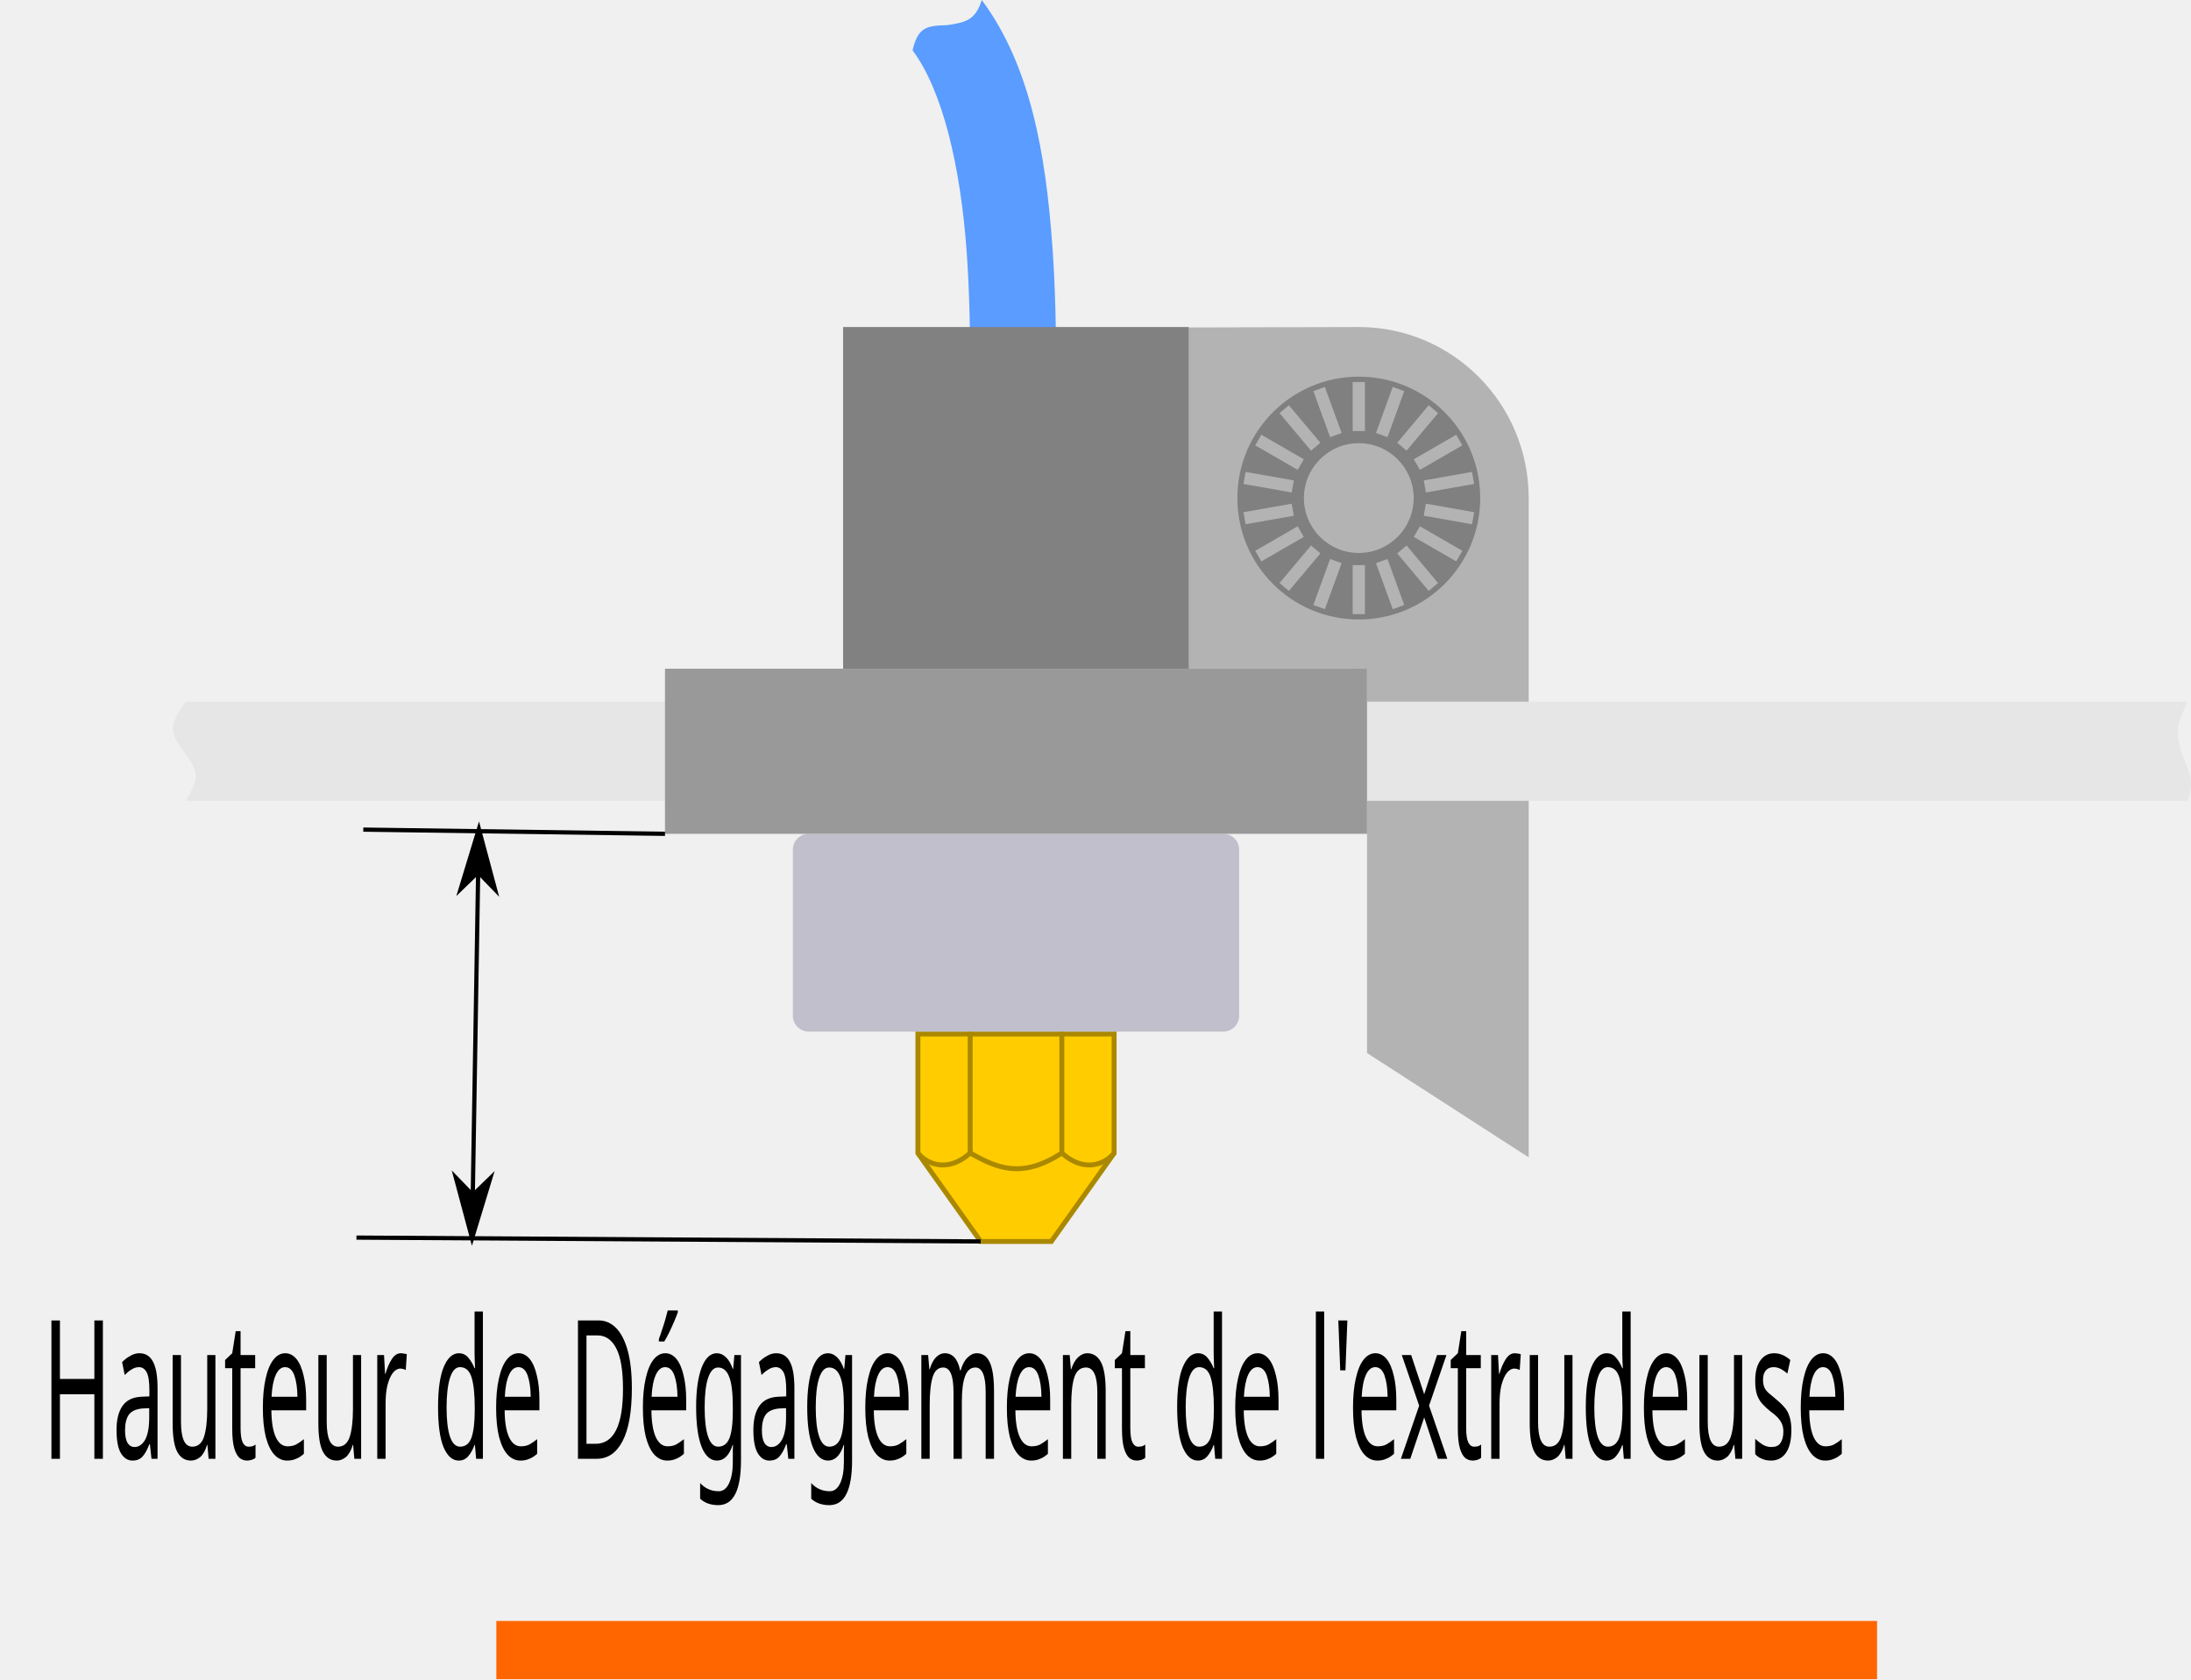
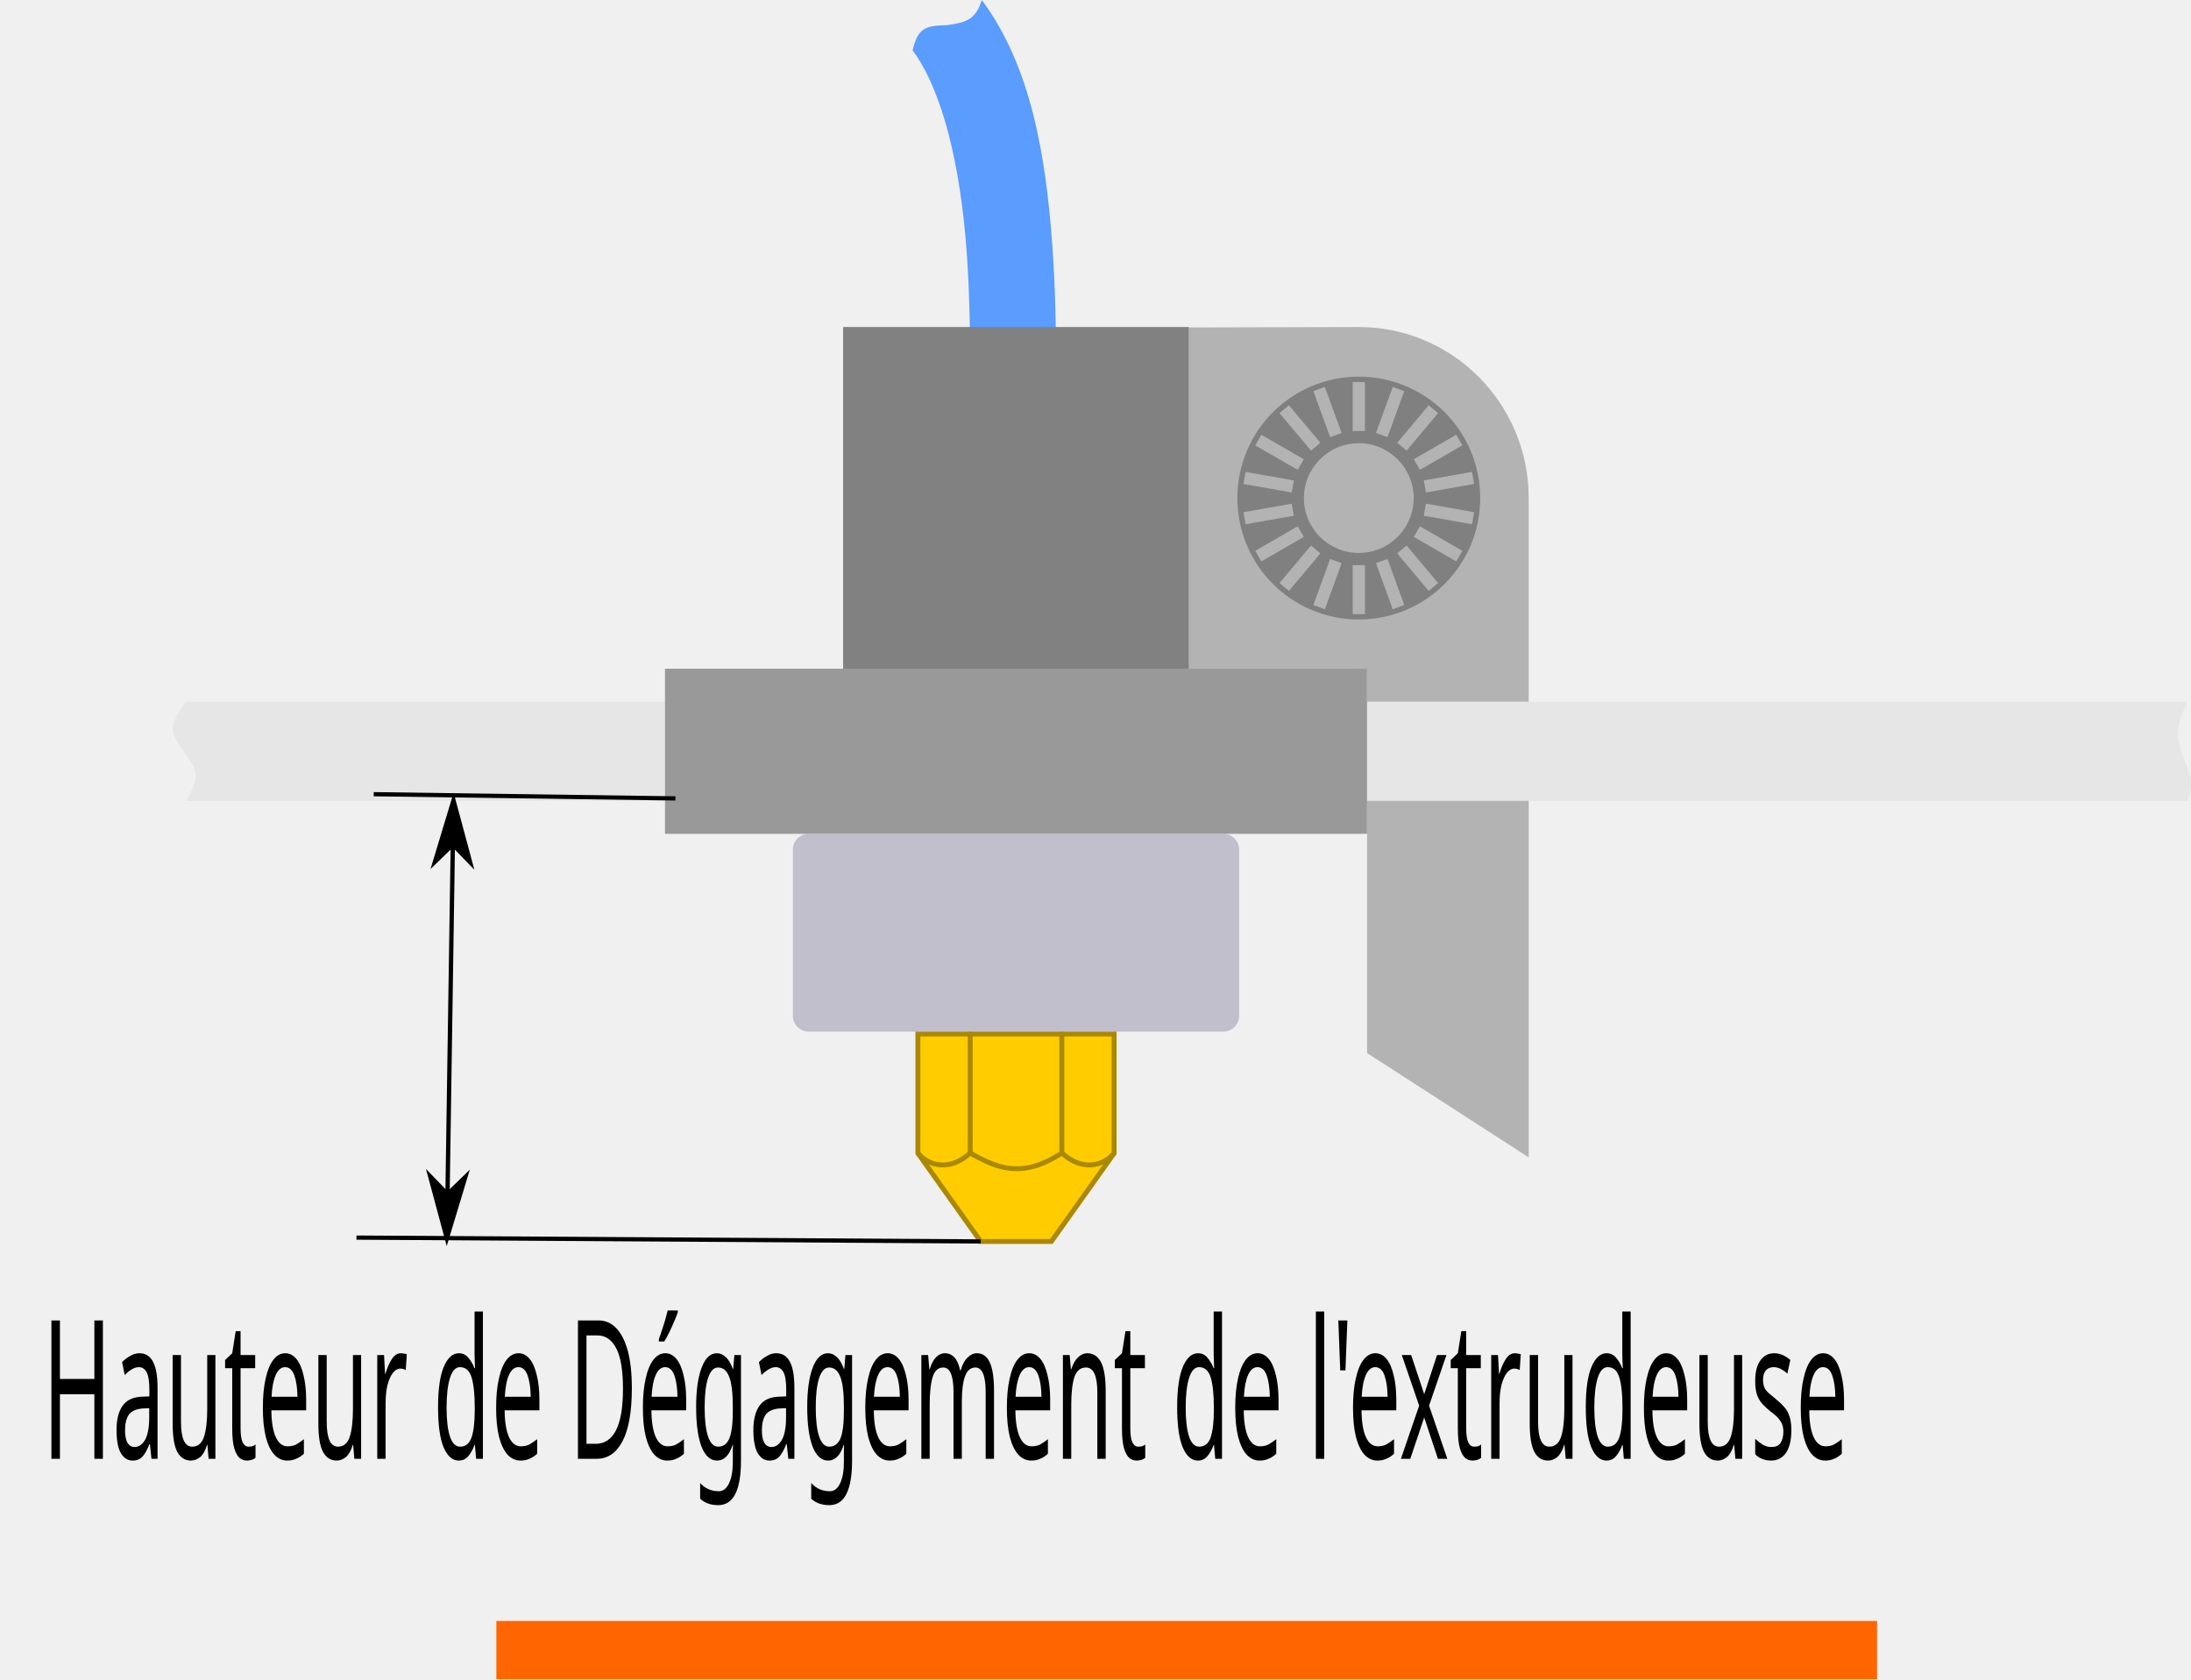
<svg xmlns="http://www.w3.org/2000/svg" xmlns:ns1="http://www.openswatchbook.org/uri/2009/osb" id="svg853" version="1.1" viewBox="0 0 137.495 105.38" height="105.38mm" width="137.495mm">
  <defs id="defs847">
    <marker style="overflow:visible" id="Arrow1Lend" refX="0" refY="0" orient="auto">
      <path transform="matrix(-0.8,0,0,-0.8,-10,0)" style="fill:#000000;fill-opacity:1;fill-rule:evenodd;stroke:#000000;stroke-width:1pt;stroke-opacity:1" d="M 0,0 5,-5 -12.5,0 5,5 Z" id="path2542" />
    </marker>
    <marker style="overflow:visible" id="marker8998" refX="0" refY="0" orient="auto">
      <path transform="matrix(-0.3,0,0,-0.3,0.69,0)" d="M 8.719,4.034 -2.207,0.016 8.719,-4.002 c -1.745,2.372 -1.735,5.617 -6e-7,8.035 z" style="fill:#ffffff;fill-opacity:1;fill-rule:evenodd;stroke:#ffffff;stroke-width:0.625;stroke-linejoin:round;stroke-opacity:1" id="path8996" />
    </marker>
    <marker style="overflow:visible" id="marker8994" refX="0" refY="0" orient="auto">
      <path transform="matrix(0.3,0,0,0.3,-0.69,0)" d="M 8.719,4.034 -2.207,0.016 8.719,-4.002 c -1.745,2.372 -1.735,5.617 -6e-7,8.035 z" style="fill:#ffffff;fill-opacity:1;fill-rule:evenodd;stroke:#ffffff;stroke-width:0.625;stroke-linejoin:round;stroke-opacity:1" id="path8992" />
    </marker>
    <marker style="overflow:visible" id="marker9000" refX="0" refY="0" orient="auto">
      <path transform="matrix(-0.3,0,0,-0.3,0.69,0)" d="M 8.719,4.034 -2.207,0.016 8.719,-4.002 c -1.745,2.372 -1.735,5.617 -6e-7,8.035 z" style="fill:#ffffff;fill-opacity:1;fill-rule:evenodd;stroke:#ffffff;stroke-width:0.625;stroke-linejoin:round;stroke-opacity:1" id="path8998" />
    </marker>
    <marker style="overflow:visible" id="marker8918" refX="0" refY="0" orient="auto">
      <path transform="matrix(0.3,0,0,0.3,-0.69,0)" d="M 8.719,4.034 -2.207,0.016 8.719,-4.002 c -1.745,2.372 -1.735,5.617 -6e-7,8.035 z" style="fill:#ffffff;fill-opacity:1;fill-rule:evenodd;stroke:#ffffff;stroke-width:0.625;stroke-linejoin:round;stroke-opacity:1" id="path8916" />
    </marker>
    <marker orient="auto" refY="0" refX="0" id="Arrow2Mend" style="overflow:visible">
      <path id="path4839" style="fill:#ff0000;fill-opacity:1;fill-rule:evenodd;stroke:#ff0000;stroke-width:0.625;stroke-linejoin:round;stroke-opacity:1" d="M 8.719,4.034 -2.207,0.016 8.719,-4.002 c -1.745,2.372 -1.735,5.617 -6e-7,8.035 z" transform="scale(-0.6)" />
    </marker>
    <marker orient="auto" refY="0" refX="0" id="Arrow2Mstart" style="overflow:visible">
      <path id="path4836" style="fill:#ff0000;fill-opacity:1;fill-rule:evenodd;stroke:#ff0000;stroke-width:0.625;stroke-linejoin:round;stroke-opacity:1" d="M 8.719,4.034 -2.207,0.016 8.719,-4.002 c -1.745,2.372 -1.735,5.617 -6e-7,8.035 z" transform="scale(0.6)" />
    </marker>
    <marker orient="auto" refY="0" refX="0" id="marker5160" style="overflow:visible">
      <path id="path5158" d="M 0,0 5,-5 -12.5,0 5,5 Z" style="fill:#ff0000;fill-opacity:1;fill-rule:evenodd;stroke:#ff0000;stroke-width:1pt;stroke-opacity:1" transform="matrix(0.4,0,0,0.4,4,0)" />
    </marker>
    <marker orient="auto" refY="0" refX="0" id="Arrow1Mend" style="overflow:visible">
      <path id="path4821" d="M 0,0 5,-5 -12.5,0 5,5 Z" style="fill:#ff0000;fill-opacity:1;fill-rule:evenodd;stroke:#ff0000;stroke-width:1pt;stroke-opacity:1" transform="matrix(-0.4,0,0,-0.4,-4,0)" />
    </marker>
    <marker orient="auto" refY="0" refX="0" id="Arrow1Mstart" style="overflow:visible">
      <path id="path4818" d="M 0,0 5,-5 -12.5,0 5,5 Z" style="fill:#ff0000;fill-opacity:1;fill-rule:evenodd;stroke:#ff0000;stroke-width:1pt;stroke-opacity:1" transform="matrix(0.4,0,0,0.4,4,0)" />
    </marker>
    <marker orient="auto" refY="0" refX="0" id="Arrow1Lstart" style="overflow:visible">
      <path id="path4812" d="M 0,0 5,-5 -12.5,0 5,5 Z" style="fill:#000000;fill-opacity:1;fill-rule:evenodd;stroke:#000000;stroke-width:1pt;stroke-opacity:1" transform="matrix(0.8,0,0,0.8,10,0)" />
    </marker>
    <marker orient="auto" refY="0" refX="0" id="DotL" style="overflow:visible">
      <path id="path1538" d="m -2.5,-1 c 0,2.76 -2.24,5 -5,5 -2.76,0 -5,-2.24 -5,-5 0,-2.76 2.24,-5 5,-5 2.76,0 5,2.24 5,5 z" style="fill:#4d4d4d;fill-opacity:1;fill-rule:evenodd;stroke:#4d4d4d;stroke-width:1pt;stroke-opacity:1" transform="matrix(0.8,0,0,0.8,5.92,0.8)" />
    </marker>
    <marker style="overflow:visible" refY="0" refX="0" orient="auto" id="DistanceX">
      <path id="path836" style="stroke:#000000;stroke-width:0.5" d="M 3,-3 -3,3 M 0,-5 V 5" />
    </marker>
    <pattern y="0" x="0" width="8" patternUnits="userSpaceOnUse" id="Hatch" height="8">
      <path id="path839" stroke-width="0.25" stroke="#000000" linecap="square" d="M8 4 l-4,4" />
      <path id="path841" stroke-width="0.25" stroke="#000000" linecap="square" d="M6 2 l-4,4" />
      <path id="path843" stroke-width="0.25" stroke="#000000" linecap="square" d="M4 0 l-4,4" />
    </pattern>
    <symbol id="*MODEL_SPACE" />
    <symbol id="*PAPER_SPACE" />
    <marker id="DistanceX-1" orient="auto" refX="0" refY="0" style="overflow:visible">
      <path d="M 3,-3 -3,3 M 0,-5 V 5" style="stroke:#000000;stroke-width:0.5" id="path7369" />
    </marker>
    <pattern height="8" id="Hatch-4" patternUnits="userSpaceOnUse" width="8" x="0" y="0">
      <path d="M8 4 l-4,4" linecap="square" stroke="#000000" stroke-width="0.25" id="path7372" />
      <path d="M6 2 l-4,4" linecap="square" stroke="#000000" stroke-width="0.25" id="path7374" />
      <path d="M4 0 l-4,4" linecap="square" stroke="#000000" stroke-width="0.25" id="path7376" />
    </pattern>
    <symbol id="*MODEL_SPACE-9" />
    <symbol id="*PAPER_SPACE-1" />
    <linearGradient id="linearGradient2050" ns1:paint="solid">
      <stop style="stop-color:#cccccc;stop-opacity:1;" offset="0" id="stop2048" />
    </linearGradient>
    <marker style="overflow:visible" id="marker9992" refX="0" refY="0" orient="auto">
      <path transform="matrix(-0.3,0,0,-0.3,0.69,0)" d="M 8.719,4.034 -2.207,0.016 8.719,-4.002 c -1.745,2.372 -1.735,5.617 -6e-7,8.035 z" style="fill:#ffffff;fill-opacity:1;fill-rule:evenodd;stroke:#ffffff;stroke-width:0.625;stroke-linejoin:round;stroke-opacity:1" id="path9990" />
    </marker>
    <marker style="overflow:visible" id="marker9898" refX="0" refY="0" orient="auto">
      <path transform="matrix(0.3,0,0,0.3,-0.69,0)" d="M 8.719,4.034 -2.207,0.016 8.719,-4.002 c -1.745,2.372 -1.735,5.617 -6e-7,8.035 z" style="fill:#ffffff;fill-opacity:1;fill-rule:evenodd;stroke:#ffffff;stroke-width:0.625;stroke-linejoin:round;stroke-opacity:1" id="path9896" />
    </marker>
    <marker style="overflow:visible" id="marker9000-8" refX="0" refY="0" orient="auto">
      <path transform="matrix(-0.3,0,0,-0.3,0.69,0)" d="M 8.719,4.034 -2.207,0.016 8.719,-4.002 c -1.745,2.372 -1.735,5.617 -6e-7,8.035 z" style="fill:#ffffff;fill-opacity:1;fill-rule:evenodd;stroke:#ffffff;stroke-width:0.625;stroke-linejoin:round;stroke-opacity:1" id="path8998-0" />
    </marker>
    <marker style="overflow:visible" id="marker8918-2" refX="0" refY="0" orient="auto">
      <path transform="matrix(0.3,0,0,0.3,-0.69,0)" d="M 8.719,4.034 -2.207,0.016 8.719,-4.002 c -1.745,2.372 -1.735,5.617 -6e-7,8.035 z" style="fill:#ffffff;fill-opacity:1;fill-rule:evenodd;stroke:#ffffff;stroke-width:0.625;stroke-linejoin:round;stroke-opacity:1" id="path8916-4" />
    </marker>
    <marker orient="auto" refY="0" refX="0" id="Arrow2Mend-8" style="overflow:visible">
      <path id="path4839-3" style="fill:#ff0000;fill-opacity:1;fill-rule:evenodd;stroke:#ff0000;stroke-width:0.625;stroke-linejoin:round;stroke-opacity:1" d="M 8.719,4.034 -2.207,0.016 8.719,-4.002 c -1.745,2.372 -1.735,5.617 -6e-7,8.035 z" transform="scale(-0.6)" />
    </marker>
    <marker orient="auto" refY="0" refX="0" id="Arrow2Mstart-9" style="overflow:visible">
      <path id="path4836-0" style="fill:#ff0000;fill-opacity:1;fill-rule:evenodd;stroke:#ff0000;stroke-width:0.625;stroke-linejoin:round;stroke-opacity:1" d="M 8.719,4.034 -2.207,0.016 8.719,-4.002 c -1.745,2.372 -1.735,5.617 -6e-7,8.035 z" transform="scale(0.6)" />
    </marker>
    <marker orient="auto" refY="0" refX="0" id="marker5160-5" style="overflow:visible">
      <path id="path5158-2" d="M 0,0 5,-5 -12.5,0 5,5 Z" style="fill:#ff0000;fill-opacity:1;fill-rule:evenodd;stroke:#ff0000;stroke-width:1pt;stroke-opacity:1" transform="matrix(0.4,0,0,0.4,4,0)" />
    </marker>
    <marker orient="auto" refY="0" refX="0" id="Arrow1Mend-2" style="overflow:visible">
      <path id="path4821-7" d="M 0,0 5,-5 -12.5,0 5,5 Z" style="fill:#ff0000;fill-opacity:1;fill-rule:evenodd;stroke:#ff0000;stroke-width:1pt;stroke-opacity:1" transform="matrix(-0.4,0,0,-0.4,-4,0)" />
    </marker>
    <marker orient="auto" refY="0" refX="0" id="Arrow1Mstart-3" style="overflow:visible">
      <path id="path4818-7" d="M 0,0 5,-5 -12.5,0 5,5 Z" style="fill:#ff0000;fill-opacity:1;fill-rule:evenodd;stroke:#ff0000;stroke-width:1pt;stroke-opacity:1" transform="matrix(0.4,0,0,0.4,4,0)" />
    </marker>
    <marker orient="auto" refY="0" refX="0" id="Arrow1Lstart-9" style="overflow:visible">
      <path id="path4812-0" d="M 0,0 5,-5 -12.5,0 5,5 Z" style="fill:#ff0000;fill-opacity:1;fill-rule:evenodd;stroke:#ff0000;stroke-width:1pt;stroke-opacity:1" transform="matrix(0.8,0,0,0.8,10,0)" />
    </marker>
    <marker orient="auto" refY="0" refX="0" id="DotL-2" style="overflow:visible">
      <path id="path1538-3" d="m -2.5,-1 c 0,2.76 -2.24,5 -5,5 -2.76,0 -5,-2.24 -5,-5 0,-2.76 2.24,-5 5,-5 2.76,0 5,2.24 5,5 z" style="fill:#4d4d4d;fill-opacity:1;fill-rule:evenodd;stroke:#4d4d4d;stroke-width:1pt;stroke-opacity:1" transform="matrix(0.8,0,0,0.8,5.92,0.8)" />
    </marker>
    <marker style="overflow:visible" refY="0" refX="0" orient="auto" id="DistanceX-9">
      <path id="path836-9" style="stroke:#000000;stroke-width:0.5" d="M 3,-3 -3,3 M 0,-5 V 5" />
    </marker>
    <pattern y="0" x="0" width="8" patternUnits="userSpaceOnUse" id="Hatch-7" height="8">
      <path id="path839-0" stroke-width="0.25" stroke="#000000" linecap="square" d="M8 4 l-4,4" />
      <path id="path841-3" stroke-width="0.25" stroke="#000000" linecap="square" d="M6 2 l-4,4" />
      <path id="path843-9" stroke-width="0.25" stroke="#000000" linecap="square" d="M4 0 l-4,4" />
    </pattern>
    <symbol id="*MODEL_SPACE-8" />
    <symbol id="*PAPER_SPACE-6" />
    <marker id="DistanceX-1-5" orient="auto" refX="0" refY="0" style="overflow:visible">
      <path d="M 3,-3 -3,3 M 0,-5 V 5" style="stroke:#000000;stroke-width:0.5" id="path7369-7" />
    </marker>
    <pattern height="8" id="Hatch-4-6" patternUnits="userSpaceOnUse" width="8" x="0" y="0">
      <path d="M8 4 l-4,4" linecap="square" stroke="#000000" stroke-width="0.25" id="path7372-2" />
      <path d="M6 2 l-4,4" linecap="square" stroke="#000000" stroke-width="0.25" id="path7374-7" />
      <path d="M4 0 l-4,4" linecap="square" stroke="#000000" stroke-width="0.25" id="path7376-0" />
    </pattern>
    <symbol id="*MODEL_SPACE-9-3" />
    <symbol id="*PAPER_SPACE-1-9" />
  </defs>
  <g transform="translate(-39.74577,-85.75645)" id="layer1">
    <path id="rect9044" d="m 125.016,106.279 -10.661,0.027 v 10.708 10.709 h 10.129 c 0.177,0.013 0.355,0.022 0.532,0.027 0.172,-0.002 0.345,-0.008 0.517,-0.019 v 10.353 13.756 l 10.145,6.548 v -30.665 -10.709 c -6e-5,-5.929 -4.773,-10.735 -10.661,-10.735 z" style="fill:#b3b3b3;fill-opacity:1;fill-rule:evenodd;stroke:none;stroke-width:0.452;stroke-linecap:square;stroke-linejoin:miter;stroke-miterlimit:4;stroke-dasharray:none;stroke-dashoffset:17.659;stroke-opacity:1" />
    <path style="fill:#e6e6e6;fill-opacity:1;fill-rule:evenodd;stroke:none;stroke-width:0.308;stroke-linecap:square;stroke-linejoin:miter;stroke-miterlimit:4;stroke-dasharray:none;stroke-dashoffset:0;stroke-opacity:1" d="M 177.018,129.792 H 51.414 c 0,0 -0.814,1.032 -0.82,1.642 -0.011,1.113 1.398,1.912 1.435,3.024 0.019,0.556 -0.615,1.556 -0.615,1.556 H 177.018 c 0.452,-1.182 0.153,-1.652 -0.331,-2.948 -0.171,-0.491 -0.311,-1.017 -0.269,-1.535 0.049,-0.611 0.601,-1.74 0.601,-1.74 z" id="path8948" />
    <rect transform="scale(-1,1)" style="fill:#ff6600;fill-opacity:1;fill-rule:evenodd;stroke:none;stroke-width:0.419;stroke-linecap:square;stroke-linejoin:miter;stroke-miterlimit:4;stroke-dasharray:none;stroke-dashoffset:0;stroke-opacity:1" id="rect8950" width="86.645" height="3.654" x="-157.539" y="187.482" />
    <path id="path8944" d="m 101.357,85.756 c -0.397,1.281 -1.031,1.407 -2.172,1.579 -1.341,0.032 -1.831,0.151 -2.172,1.579 1.91,2.565 3.012,7.344 3.393,12.604 0.381,5.259 0.159,10.931 0.137,15.485 l 5.391,0.025 c 0.021,-4.393 0.259,-10.219 -0.152,-15.891 -0.411,-5.672 -1.357,-11.259 -4.425,-15.379 v 0 0 z" style="color:#000000;font-style:normal;font-variant:normal;font-weight:normal;font-stretch:normal;font-size:medium;line-height:normal;font-family:sans-serif;font-variant-ligatures:normal;font-variant-position:normal;font-variant-caps:normal;font-variant-numeric:normal;font-variant-alternates:normal;font-feature-settings:normal;text-indent:0;text-align:start;text-decoration:none;text-decoration-line:none;text-decoration-style:solid;text-decoration-color:#000000;letter-spacing:normal;word-spacing:normal;text-transform:none;writing-mode:lr-tb;direction:ltr;text-orientation:mixed;dominant-baseline:auto;baseline-shift:baseline;text-anchor:start;white-space:normal;shape-padding:0;clip-rule:nonzero;display:inline;overflow:visible;visibility:visible;isolation:auto;mix-blend-mode:normal;color-interpolation:sRGB;color-interpolation-filters:linearRGB;solid-color:#000000;solid-opacity:1;vector-effect:none;fill:#5a9cff;fill-opacity:1;fill-rule:evenodd;stroke:none;stroke-width:5.358;stroke-linecap:butt;stroke-linejoin:miter;stroke-miterlimit:4;stroke-dasharray:none;stroke-dashoffset:0;stroke-opacity:1;color-rendering:auto;image-rendering:auto;shape-rendering:auto;text-rendering:auto;enable-background:accumulate" />
    <g id="g8978" transform="matrix(-0.6199926,0,0,0.6126881,195.574,47.76088)">
      <g transform="translate(43.5,110.115)" id="g8970">
        <path style="opacity:1;fill:#ffcc00;fill-opacity:1;fill-rule:evenodd;stroke:#aa8800;stroke-width:0.5;stroke-linecap:square;stroke-linejoin:miter;stroke-miterlimit:4;stroke-dasharray:none;stroke-dashoffset:0;stroke-opacity:1" d="m 95.071,57.812 h 19.859 v 12.211 l -6.35,9.036 h -7.159 l -6.35,-9.036 z" id="path8958" />
        <path style="color:#000000;clip-rule:nonzero;display:inline;overflow:visible;visibility:visible;opacity:1;isolation:auto;mix-blend-mode:normal;color-interpolation:sRGB;color-interpolation-filters:linearRGB;solid-color:#000000;solid-opacity:1;fill:none;fill-opacity:1;fill-rule:evenodd;stroke:#aa8800;stroke-width:0.5;stroke-linecap:butt;stroke-linejoin:miter;stroke-miterlimit:4;stroke-dasharray:none;stroke-dashoffset:0;stroke-opacity:1;color-rendering:auto;image-rendering:auto;shape-rendering:auto;text-rendering:auto;enable-background:accumulate" d="M 100.362,57.562 V 70.003" id="path8960" />
        <path id="path8962" d="M 109.638,57.562 V 70.003" style="color:#000000;clip-rule:nonzero;display:inline;overflow:visible;visibility:visible;opacity:1;isolation:auto;mix-blend-mode:normal;color-interpolation:sRGB;color-interpolation-filters:linearRGB;solid-color:#000000;solid-opacity:1;fill:none;fill-opacity:1;fill-rule:evenodd;stroke:#aa8800;stroke-width:0.5;stroke-linecap:butt;stroke-linejoin:miter;stroke-miterlimit:4;stroke-dasharray:none;stroke-dashoffset:0;stroke-opacity:1;color-rendering:auto;image-rendering:auto;shape-rendering:auto;text-rendering:auto;enable-background:accumulate" />
        <path style="color:#000000;clip-rule:nonzero;display:inline;overflow:visible;visibility:visible;opacity:1;isolation:auto;mix-blend-mode:normal;color-interpolation:sRGB;color-interpolation-filters:linearRGB;solid-color:#000000;solid-opacity:1;fill:none;fill-opacity:1;fill-rule:evenodd;stroke:#aa8800;stroke-width:0.5;stroke-linecap:butt;stroke-linejoin:miter;stroke-miterlimit:4;stroke-dasharray:none;stroke-dashoffset:0;stroke-opacity:1;color-rendering:auto;image-rendering:auto;shape-rendering:auto;text-rendering:auto;enable-background:accumulate" d="m 100.362,70.003 c 4.034,2.636 6.485,1.592 9.275,0" id="path8964" />
        <path id="path8966" d="m 95.071,70.023 c 1.211,1.4 3.286,1.805 5.292,-0.02" style="color:#000000;clip-rule:nonzero;display:inline;overflow:visible;visibility:visible;opacity:1;isolation:auto;mix-blend-mode:normal;color-interpolation:sRGB;color-interpolation-filters:linearRGB;solid-color:#000000;solid-opacity:1;fill:none;fill-opacity:1;fill-rule:evenodd;stroke:#aa8800;stroke-width:0.5;stroke-linecap:butt;stroke-linejoin:miter;stroke-miterlimit:4;stroke-dasharray:none;stroke-dashoffset:0;stroke-opacity:1;color-rendering:auto;image-rendering:auto;shape-rendering:auto;text-rendering:auto;enable-background:accumulate" />
        <path style="color:#000000;clip-rule:nonzero;display:inline;overflow:visible;visibility:visible;opacity:1;isolation:auto;mix-blend-mode:normal;color-interpolation:sRGB;color-interpolation-filters:linearRGB;solid-color:#000000;solid-opacity:1;fill:none;fill-opacity:1;fill-rule:evenodd;stroke:#aa8800;stroke-width:0.5;stroke-linecap:butt;stroke-linejoin:miter;stroke-miterlimit:4;stroke-dasharray:none;stroke-dashoffset:0;stroke-opacity:1;color-rendering:auto;image-rendering:auto;shape-rendering:auto;text-rendering:auto;enable-background:accumulate" d="m 114.929,70.023 c -1.211,1.4 -3.286,1.805 -5.292,-0.02" id="path8968" />
      </g>
      <rect ry="1.61" y="147.421" x="125.914" height="20.256" width="45.172" id="rect8972" style="opacity:1;fill:#c1bfcb;fill-opacity:1;fill-rule:evenodd;stroke:none;stroke-width:0.493;stroke-linecap:square;stroke-linejoin:miter;stroke-miterlimit:4;stroke-dasharray:none;stroke-dashoffset:0;stroke-opacity:1" />
      <rect ry="0" y="130.51" x="112.97" height="16.911" width="71.06" id="rect8974" style="opacity:1;fill:#999999;fill-opacity:1;fill-rule:evenodd;stroke:none;stroke-width:0.333;stroke-linecap:square;stroke-linejoin:miter;stroke-miterlimit:4;stroke-dasharray:none;stroke-dashoffset:0;stroke-opacity:1" />
      <rect style="opacity:1;fill:#818181;fill-opacity:1;fill-rule:evenodd;stroke:none;stroke-width:0.336;stroke-linecap:square;stroke-linejoin:miter;stroke-miterlimit:4;stroke-dasharray:none;stroke-dashoffset:0;stroke-opacity:1" id="rect8976" width="35" height="35" x="131" y="95.51" ry="0" />
    </g>
    <circle r="7.62" cy="117.014" cx="125.016" id="path9042" style="fill:#808080;fill-opacity:1;fill-rule:evenodd;stroke:none;stroke-width:0.316;stroke-linecap:square;stroke-linejoin:miter;stroke-miterlimit:4;stroke-dasharray:none;stroke-dashoffset:17.659;stroke-opacity:1" />
    <circle style="fill:#b3b3b3;fill-opacity:1;fill-rule:evenodd;stroke:none;stroke-width:0.143;stroke-linecap:square;stroke-linejoin:miter;stroke-miterlimit:4;stroke-dasharray:none;stroke-dashoffset:17.659;stroke-opacity:1" id="circle9053" cx="125.016" cy="117.014" r="3.444" />
    <rect style="fill:#b3b3b3;fill-opacity:1;fill-rule:evenodd;stroke:none;stroke-width:0.416;stroke-linecap:square;stroke-linejoin:miter;stroke-miterlimit:4;stroke-dasharray:none;stroke-dashoffset:17.659;stroke-opacity:1" id="rect9063" width="0.768" height="3.074" x="124.632" y="109.732" />
    <rect transform="rotate(20)" y="59.917" x="157.114" height="3.074" width="0.768" id="rect9093" style="fill:#b3b3b3;fill-opacity:1;fill-rule:evenodd;stroke:none;stroke-width:0.416;stroke-linecap:square;stroke-linejoin:miter;stroke-miterlimit:4;stroke-dasharray:none;stroke-dashoffset:17.659;stroke-opacity:1" />
    <rect style="fill:#b3b3b3;fill-opacity:1;fill-rule:evenodd;stroke:none;stroke-width:0.416;stroke-linecap:square;stroke-linejoin:miter;stroke-miterlimit:4;stroke-dasharray:none;stroke-dashoffset:17.659;stroke-opacity:1" id="rect9095" width="0.768" height="3.074" x="170.599" y="1.997" transform="rotate(40)" />
    <rect transform="rotate(60)" y="-57.042" x="163.461" height="3.074" width="0.768" id="rect9097" style="fill:#b3b3b3;fill-opacity:1;fill-rule:evenodd;stroke:none;stroke-width:0.416;stroke-linecap:square;stroke-linejoin:miter;stroke-miterlimit:4;stroke-dasharray:none;stroke-dashoffset:17.659;stroke-opacity:1" />
    <rect style="fill:#b3b3b3;fill-opacity:1;fill-rule:evenodd;stroke:none;stroke-width:0.416;stroke-linecap:square;stroke-linejoin:miter;stroke-miterlimit:4;stroke-dasharray:none;stroke-dashoffset:17.659;stroke-opacity:1" id="rect9099" width="0.768" height="3.074" x="136.561" y="-110.08" transform="rotate(80)" />
    <rect transform="rotate(100)" y="-150.718" x="93.143" height="3.074" width="0.768" id="rect9101" style="fill:#b3b3b3;fill-opacity:1;fill-rule:evenodd;stroke:none;stroke-width:0.416;stroke-linecap:square;stroke-linejoin:miter;stroke-miterlimit:4;stroke-dasharray:none;stroke-dashoffset:17.659;stroke-opacity:1" />
    <rect style="fill:#b3b3b3;fill-opacity:1;fill-rule:evenodd;stroke:none;stroke-width:0.416;stroke-linecap:square;stroke-linejoin:miter;stroke-miterlimit:4;stroke-dasharray:none;stroke-dashoffset:17.659;stroke-opacity:1" id="rect9103" width="0.768" height="3.074" x="38.445" y="-174.056" transform="rotate(120)" />
    <rect transform="rotate(140)" y="-177.279" x="-20.937" height="3.074" width="0.768" id="rect9105" style="fill:#b3b3b3;fill-opacity:1;fill-rule:evenodd;stroke:none;stroke-width:0.416;stroke-linecap:square;stroke-linejoin:miter;stroke-miterlimit:4;stroke-dasharray:none;stroke-dashoffset:17.659;stroke-opacity:1" />
    <rect style="fill:#b3b3b3;fill-opacity:1;fill-rule:evenodd;stroke:none;stroke-width:0.416;stroke-linecap:square;stroke-linejoin:miter;stroke-miterlimit:4;stroke-dasharray:none;stroke-dashoffset:17.659;stroke-opacity:1" id="rect9107" width="0.768" height="3.074" x="-77.84" y="-159.997" transform="rotate(160)" />
    <rect transform="scale(-1)" y="-124.296" x="-125.401" height="3.074" width="0.768" id="rect9109" style="fill:#b3b3b3;fill-opacity:1;fill-rule:evenodd;stroke:none;stroke-width:0.416;stroke-linecap:square;stroke-linejoin:miter;stroke-miterlimit:4;stroke-dasharray:none;stroke-dashoffset:17.659;stroke-opacity:1" />
    <rect style="fill:#b3b3b3;fill-opacity:1;fill-rule:evenodd;stroke:none;stroke-width:0.416;stroke-linecap:square;stroke-linejoin:miter;stroke-miterlimit:4;stroke-dasharray:none;stroke-dashoffset:17.659;stroke-opacity:1" id="rect9111" width="0.768" height="3.074" x="-157.882" y="-74.481" transform="rotate(-160)" />
    <rect transform="rotate(-140)" y="-16.561" x="-171.368" height="3.074" width="0.768" id="rect9113" style="fill:#b3b3b3;fill-opacity:1;fill-rule:evenodd;stroke:none;stroke-width:0.416;stroke-linecap:square;stroke-linejoin:miter;stroke-miterlimit:4;stroke-dasharray:none;stroke-dashoffset:17.659;stroke-opacity:1" />
    <rect style="fill:#b3b3b3;fill-opacity:1;fill-rule:evenodd;stroke:none;stroke-width:0.416;stroke-linecap:square;stroke-linejoin:miter;stroke-miterlimit:4;stroke-dasharray:none;stroke-dashoffset:17.659;stroke-opacity:1" id="rect9115" width="0.768" height="3.074" x="-164.23" y="42.478" transform="rotate(-120)" />
    <rect transform="rotate(-100)" y="95.516" x="-137.329" height="3.074" width="0.768" id="rect9117" style="fill:#b3b3b3;fill-opacity:1;fill-rule:evenodd;stroke:none;stroke-width:0.416;stroke-linecap:square;stroke-linejoin:miter;stroke-miterlimit:4;stroke-dasharray:none;stroke-dashoffset:17.659;stroke-opacity:1" />
    <rect style="fill:#b3b3b3;fill-opacity:1;fill-rule:evenodd;stroke:none;stroke-width:0.416;stroke-linecap:square;stroke-linejoin:miter;stroke-miterlimit:4;stroke-dasharray:none;stroke-dashoffset:17.659;stroke-opacity:1" id="rect9119" width="0.768" height="3.074" x="-93.912" y="136.155" transform="rotate(-80)" />
    <rect transform="rotate(-60)" y="159.493" x="-39.213" height="3.074" width="0.768" id="rect9121" style="fill:#b3b3b3;fill-opacity:1;fill-rule:evenodd;stroke:none;stroke-width:0.416;stroke-linecap:square;stroke-linejoin:miter;stroke-miterlimit:4;stroke-dasharray:none;stroke-dashoffset:17.659;stroke-opacity:1" />
    <rect style="fill:#b3b3b3;fill-opacity:1;fill-rule:evenodd;stroke:none;stroke-width:0.416;stroke-linecap:square;stroke-linejoin:miter;stroke-miterlimit:4;stroke-dasharray:none;stroke-dashoffset:17.659;stroke-opacity:1" id="rect9123" width="0.768" height="3.074" x="20.169" y="162.715" transform="rotate(-40)" />
    <rect transform="rotate(-20)" y="145.434" x="77.072" height="3.074" width="0.768" id="rect9125" style="fill:#b3b3b3;fill-opacity:1;fill-rule:evenodd;stroke:none;stroke-width:0.416;stroke-linecap:square;stroke-linejoin:miter;stroke-miterlimit:4;stroke-dasharray:none;stroke-dashoffset:17.659;stroke-opacity:1" />
-     <path id="path2503" d="m 81.477,138.084 c -6.169,-0.086 -12.623,-0.176 -18.934,-0.264" style="fill:none;stroke:#000000;stroke-width:0.265px;stroke-linecap:butt;stroke-linejoin:miter;stroke-opacity:1" />
+     <path id="path2503" d="m 82.132,135.862 c -6.169,-0.086 -12.623,-0.176 -18.934,-0.264" style="fill:none;stroke:#000000;stroke-width:0.265px;stroke-linecap:butt;stroke-linejoin:miter;stroke-opacity:1" />
    <path id="path2507" d="m 101.286,163.665 c -13.056,-0.08 -26.113,-0.161 -39.17,-0.241" style="fill:none;stroke:#000000;stroke-width:0.265px;stroke-linecap:butt;stroke-linejoin:miter;stroke-opacity:1" />
-     <path id="path2511" d="m 69.37,163.424 c 0.142,-8.535 0.284,-17.07 0.427,-25.605" style="fill:none;stroke:#000000;stroke-width:0.265;stroke-linecap:butt;stroke-linejoin:miter;stroke-miterlimit:4;stroke-dasharray:none;stroke-opacity:1;marker-start:url(#Arrow1Lstart);marker-end:url(#Arrow1Lend)" />
+     <path id="path2511" d="m 67.788,163.428 c 0.139,-9.134 0.277,-18.268 0.416,-27.402" style="fill:none;stroke:#000000;stroke-width:0.271;stroke-linecap:butt;stroke-linejoin:miter;stroke-miterlimit:4;stroke-dasharray:none;stroke-opacity:1;marker-start:url(#Arrow1Lstart);marker-end:url(#Arrow1Lend)" />
    <text transform="scale(0.6982146,1.432225)" id="text2991" y="123.798" x="60.717" style="font-style:normal;font-weight:normal;font-size:8.488px;line-height:1.25;font-family:sans-serif;fill:#000000;fill-opacity:1;stroke:none;stroke-width:0.212" xml:space="preserve">
      <tspan style="stroke-width:0.212" y="123.798" x="60.717" id="tspan2989">Hauteur de Dégagement de l'extrudeuse </tspan>
    </text>
  </g>
</svg>
